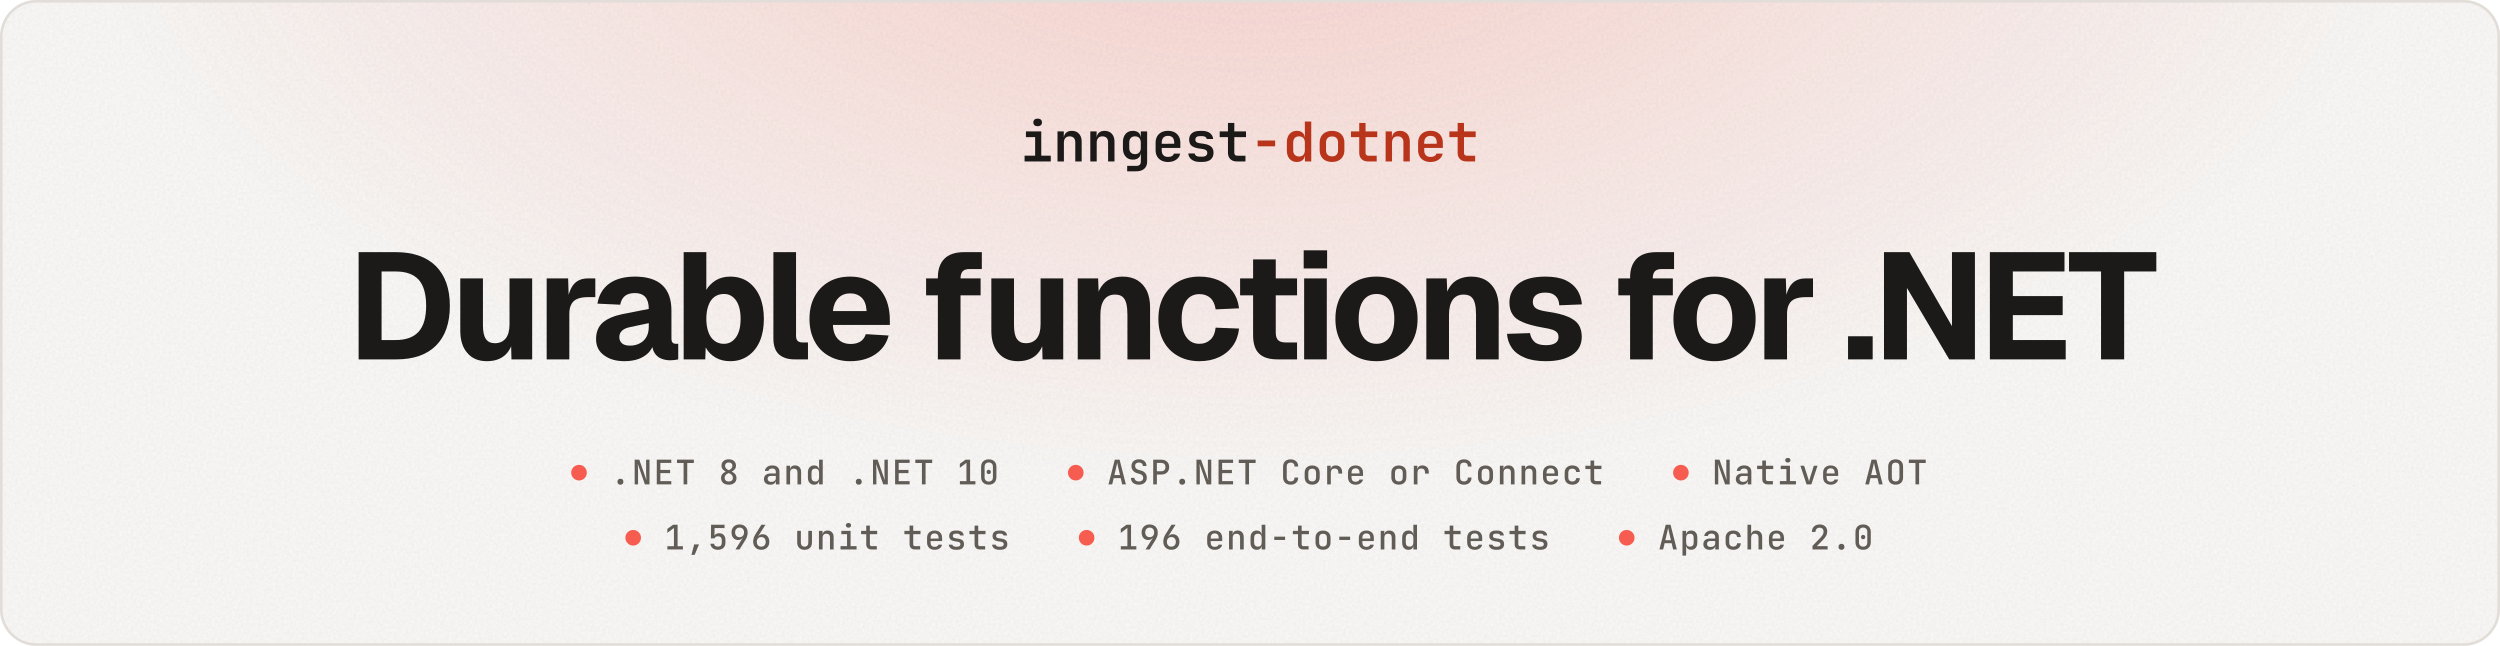
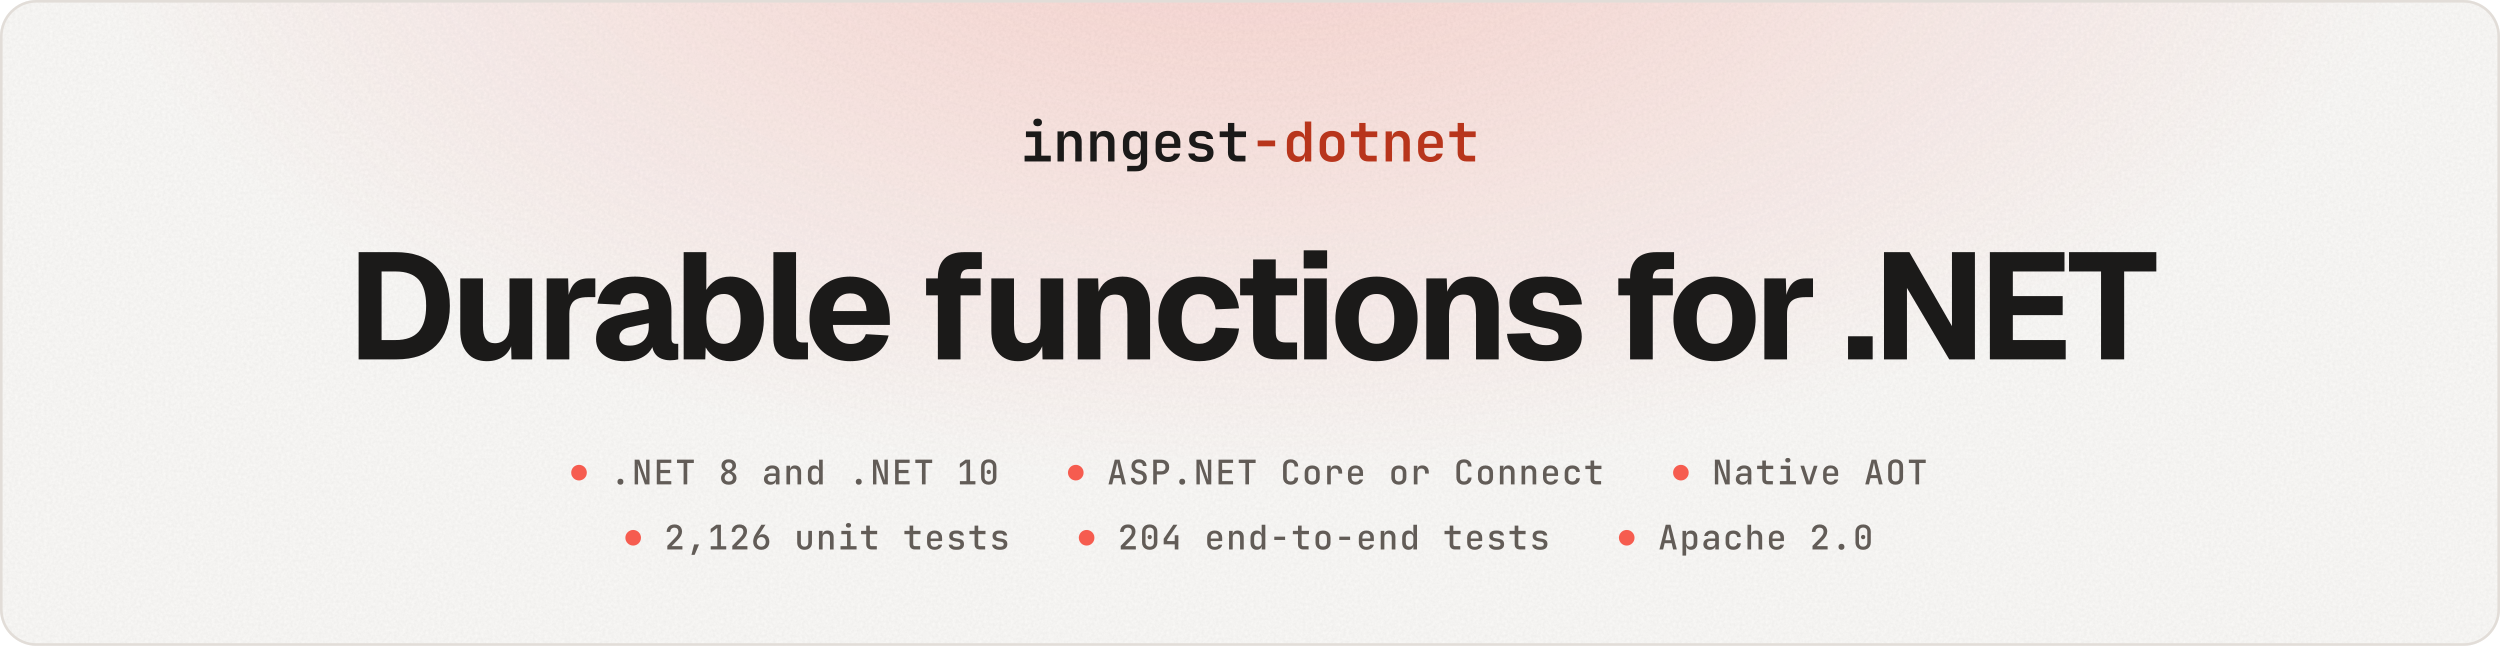
<svg xmlns="http://www.w3.org/2000/svg" width="960" height="248" viewBox="0 0 960 248" role="img">
  <defs>
    <radialGradient id="glow" gradientUnits="userSpaceOnUse" cx="480" cy="-60" r="340" gradientTransform="translate(480 -60) scale(1.85 1) translate(-480 60)">
      <stop offset="0" stop-color="#f65c4f" stop-opacity="0.26" />
      <stop offset="0.72" stop-color="#f65c4f" stop-opacity="0" />
    </radialGradient>
    <filter id="grain" x="0" y="0" width="100%" height="100%">
      <feTurbulence type="fractalNoise" baseFrequency="0.9" numOctaves="3" stitchTiles="stitch" />
      <feColorMatrix values="0 0 0 0 0 0 0 0 0 0 0 0 0 0 0 0 0 0 1 0" />
    </filter>
    <clipPath id="band">
      <rect width="960" height="248" rx="14" />
    </clipPath>
    <path id="wordmark0" d="M78 0L78 106L271 106L271 445L103 445L103 550L383 550L383 106L557 106L557 0ZM317 644Q280 644 259 663Q238 681 238 713Q238 746 259 765Q280 784 317 784Q354 784 375 765Q396 746 396 713Q396 681 375 663Q354 644 317 644Z" />
    <path id="wordmark1" d="M80 0L80 550L195 550L195 445L225 445L195 418Q195 485 235 523Q274 560 342 560Q424 560 473 507Q522 454 522 363L522 0L405 0L405 351Q405 403 378 431Q350 459 302 459Q253 459 225 430Q197 400 197 346L197 0Z" />
    <path id="wordmark2" d="M154 -180L154 -81L320 -81Q362 -81 383 -61Q404 -41 404 -3L404 46L406 148L380 148L405 172Q405 107 366 70Q326 33 259 33Q174 33 125 90Q76 146 76 242L76 351Q76 447 125 504Q174 560 259 560Q326 560 366 523Q405 486 405 421L380 445L405 445L403 550L519 550L519 -5Q519 -86 467 -133Q414 -180 322 -180ZM298 134Q347 134 375 164Q403 194 403 247L403 346Q403 399 375 429Q347 459 298 459Q247 459 220 430Q192 400 192 346L192 247Q192 193 220 164Q247 134 298 134Z" />
    <path id="wordmark3" d="M300 -10Q232 -10 181 17Q130 43 102 92Q74 140 74 204L74 346Q74 410 102 459Q130 507 181 534Q232 560 300 560Q369 560 420 534Q470 507 498 459Q526 410 526 346L526 247L186 247L186 204Q186 145 216 114Q245 83 301 83Q346 83 374 99Q401 115 408 144L523 144Q510 74 449 32Q388 -10 300 -10ZM414 315L414 346Q414 405 386 437Q357 468 300 468Q245 468 216 436Q186 404 186 346L186 323L422 324Z" />
    <path id="wordmark4" d="M280 -9Q219 -9 174 11Q128 30 102 65Q75 99 72 146L189 146Q192 119 217 103Q241 87 280 87L323 87Q371 87 395 106Q419 125 419 157Q419 187 398 205Q376 222 333 228L263 238Q172 252 130 289Q87 325 87 398Q87 475 138 517Q188 559 287 559L325 559Q414 559 467 519Q520 479 526 411L409 411Q406 434 384 449Q362 463 325 463L287 463Q242 463 222 447Q201 430 201 398Q201 369 219 355Q237 340 276 334L348 324Q443 310 488 272Q533 233 533 159Q533 79 481 35Q428 -9 323 -9Z" />
    <path id="wordmark5" d="M360 0Q283 0 240 43Q197 85 197 160L197 445L46 445L46 550L197 550L197 705L313 705L313 550L527 550L527 445L313 445L313 160Q313 105 367 105L517 105L517 0Z" />
    <path id="wordmark6" d="M140 277L140 383L460 383L460 277Z" />
    <path id="wordmark7" d="M257 -10Q174 -10 124 47Q74 103 74 199L74 351Q74 447 124 504Q174 560 257 560Q325 560 365 522Q405 484 405 418L380 445L406 445L403 574L403 730L520 730L520 0L405 0L405 105L380 105L405 132Q405 66 365 28Q325 -10 257 -10ZM298 91Q347 91 375 121Q403 151 403 204L403 346Q403 399 375 429Q347 459 298 459Q247 459 219 430Q190 400 190 346L190 204Q190 150 219 121Q247 91 298 91Z" />
    <path id="wordmark8" d="M300 -9Q231 -9 181 17Q130 43 102 92Q74 140 74 206L74 344Q74 410 102 459Q130 507 181 533Q231 559 300 559Q370 559 420 533Q470 507 498 459Q526 410 526 345L526 206Q526 140 498 92Q470 43 420 17Q370 -9 300 -9ZM300 93Q352 93 381 122Q410 151 410 206L410 344Q410 400 381 429Q352 457 300 457Q249 457 220 429Q190 400 190 344L190 206Q190 151 220 122Q249 93 300 93Z" />
    <path id="display9" d="M74 0L74 710L319 710Q492 710 585 618Q678 525 678 354Q678 184 587 92Q495 0 325 0ZM226 128L319 128Q422 128 472 184Q521 239 521 355Q521 471 472 527Q422 582 319 582L226 582Z" />
    <path id="display10" d="M242 -12Q159 -12 113 42Q66 95 66 191L66 536L216 536L216 226Q216 164 235 136Q254 107 295 107Q341 107 367 139Q392 170 392 233L392 536L542 536L542 0L405 0L401 154L420 150Q408 70 363 29Q318 -12 242 -12Z" />
    <path id="display11" d="M66 0L66 536L208 536L213 380L202 383Q215 464 248 500Q281 536 339 536L388 536L388 412L339 412Q297 412 270 401Q243 390 230 366Q216 342 216 301L216 0Z" />
    <path id="display12" d="M225 -12Q142 -12 90 27Q37 65 37 134Q37 205 82 244Q126 282 213 300L386 334Q386 386 363 413Q339 439 295 439Q252 439 228 420Q204 400 197 362L46 369Q61 457 126 503Q190 548 295 548Q415 548 476 491Q536 434 536 324L536 141Q536 118 544 111Q551 103 566 103L581 103L581 0Q574 -2 559 -4Q543 -6 528 -6Q496 -6 469 5Q441 16 424 43Q407 69 407 118L420 108Q410 72 385 45Q359 18 319 3Q278 -12 225 -12ZM261 91Q298 91 326 106Q354 120 370 148Q386 176 386 214L386 240L264 214Q228 207 210 191Q191 174 191 148Q191 121 209 106Q227 91 261 91Z" />
    <path id="display13" d="M374 -12Q318 -12 277 12Q235 36 212 79L209 0L66 0L66 710L216 710L216 460Q237 497 278 523Q319 548 374 548Q442 548 492 514Q542 479 570 416Q597 353 597 268Q597 183 570 120Q542 57 492 23Q442 -12 374 -12ZM332 103Q382 103 413 147Q443 190 443 268Q443 346 413 390Q383 433 333 433Q296 433 270 414Q243 394 230 357Q216 320 216 268Q216 217 230 180Q243 143 270 123Q296 103 332 103Z" />
    <path id="display14" d="M206 0Q140 0 103 33Q66 66 66 140L66 710L216 710L216 156Q216 132 227 122Q238 112 259 112L295 112L295 0Z" />
    <path id="display15" d="M307 -12Q225 -12 165 23Q104 57 71 120Q37 183 37 268Q37 353 71 416Q104 478 164 513Q224 548 306 548Q386 548 445 513Q504 478 537 413Q569 348 569 258L569 228L192 228Q195 164 227 133Q258 102 310 102Q348 102 374 118Q399 134 410 167L561 158Q540 78 472 33Q404 -12 307 -12ZM192 320L415 320Q412 379 383 408Q353 437 306 437Q259 437 229 407Q198 376 192 320Z" />
    <path id="display16" d="M124 0L124 543Q124 622 167 666Q210 710 300 710L415 710L415 598L333 598Q302 598 288 583Q274 567 274 536L274 0ZM46 424L46 536L407 536L407 424Z" />
    <path id="display17" d="M66 0L66 536L201 536L207 379L188 384Q196 444 221 480Q245 516 282 532Q319 548 363 548Q421 548 462 523Q502 498 524 453Q545 407 545 345L545 0L395 0L395 295Q395 338 388 368Q381 398 363 414Q345 429 313 429Q266 429 241 395Q216 360 216 295L216 0Z" />
    <path id="display18" d="M309 -12Q227 -12 166 23Q105 57 71 120Q37 183 37 268Q37 353 71 416Q105 478 166 513Q227 548 309 548Q380 548 437 523Q493 498 528 451Q563 404 571 338L416 331Q409 381 381 407Q352 432 309 432Q253 432 222 389Q191 346 191 268Q191 190 222 147Q253 103 309 103Q352 103 381 130Q410 156 416 210L571 204Q564 138 530 90Q495 41 439 15Q382 -12 309 -12Z" />
    <path id="display19" d="M288 0Q205 0 166 39Q127 77 127 161L127 662L277 662L277 179Q277 140 294 126Q310 112 343 112L418 112L418 0ZM41 424L41 536L418 536L418 424Z" />
    <path id="display20" d="M66 0L66 536L216 536L216 0ZM63 602L63 722L218 722L218 602Z" />
    <path id="display21" d="M309 -12Q227 -12 166 23Q105 57 71 120Q37 183 37 268Q37 353 71 416Q105 478 166 513Q227 548 309 548Q391 548 452 513Q513 478 547 416Q581 353 581 268Q581 183 547 120Q513 57 452 23Q391 -12 309 -12ZM309 103Q365 103 396 147Q427 190 427 268Q427 346 396 390Q365 433 309 433Q253 433 222 390Q191 346 191 268Q191 190 222 147Q253 103 309 103Z" />
    <path id="display22" d="M295 -12Q208 -12 153 12Q97 35 69 76Q41 116 37 169L189 174Q196 136 220 115Q244 94 295 94Q335 94 357 108Q378 121 378 148Q378 165 370 176Q362 187 339 196Q316 204 271 211Q187 226 140 247Q92 267 73 299Q53 330 53 376Q53 453 113 501Q173 548 292 548Q373 548 425 524Q476 500 503 458Q529 416 533 364L383 358Q382 383 372 402Q361 421 341 432Q321 442 290 442Q250 442 229 426Q208 409 208 382Q208 362 217 350Q225 337 247 329Q268 321 304 316Q389 304 439 283Q489 262 511 230Q532 197 532 150Q532 72 469 30Q405 -12 295 -12Z" />
    <path id="display23" d="M37 0L37 153L200 153L200 0Z" />
    <path id="display24" d="M74 0L74 710L242 710L524 220L524 710L676 710L676 0L506 0L226 473L226 0Z" />
    <path id="display25" d="M74 0L74 710L568 710L568 582L226 582L226 419L556 419L556 293L226 293L226 128L576 128L576 0Z" />
    <path id="display26" d="M223 0L223 582L11 582L11 710L589 710L589 582L376 582L376 0Z" />
    <path id="mono27" d="M300 -10Q260 -10 236 14Q212 37 212 77Q212 118 236 143Q260 167 300 167Q341 167 365 143Q388 118 388 77Q388 37 365 14Q341 -10 300 -10Z" />
    <path id="mono28" d="M81 0L81 730L217 730L430 123Q428 152 425 192Q422 232 421 275Q419 318 419 353L419 730L519 730L519 0L383 0L171 607Q173 581 176 542Q178 503 180 461Q181 419 181 383L181 0Z" />
    <path id="mono29" d="M94 0L94 730L523 730L523 634L200 634L200 427L488 427L488 332L200 332L200 96L523 96L523 0Z" />
    <path id="mono30" d="M246 0L246 631L51 631L51 731L549 731L549 631L354 631L354 0Z" />
    <path id="mono31" d="M300 -10Q230 -10 179 14Q128 38 100 83Q72 127 72 186Q72 252 108 299Q144 346 219 381L324 430Q364 449 386 481Q408 512 408 550Q408 595 379 621Q350 647 300 647Q250 647 221 621Q191 594 191 549Q191 512 213 481Q235 449 273 431L378 383Q457 346 493 299Q528 251 528 186Q528 96 467 43Q405 -10 300 -10ZM300 84Q356 84 389 114Q422 143 422 191Q422 230 400 264Q378 297 339 316L231 367Q157 402 121 447Q85 492 85 555Q85 610 112 652Q138 694 186 718Q234 741 300 741Q366 741 414 718Q462 694 488 652Q514 610 514 555Q514 491 479 447Q443 403 368 366L259 315Q221 297 200 264Q178 231 178 193Q178 144 211 114Q244 84 300 84Z" />
    <path id="mono32" d="M245 -10Q159 -10 110 35Q60 79 60 156Q60 234 113 279Q165 323 257 323L410 323L410 374Q410 419 382 444Q354 469 303 469Q258 469 228 450Q198 430 193 398L87 398Q96 472 156 516Q215 560 306 560Q404 560 461 511Q518 461 518 376L518 0L413 0L413 101L395 101L413 121Q413 61 367 26Q321 -10 245 -10ZM277 73Q335 73 373 103Q410 132 410 178L410 250L259 250Q217 250 193 227Q168 204 168 164Q168 122 197 98Q226 73 277 73Z" />
    <path id="mono33" d="M84 0L84 550L191 550L191 445L217 445L191 420Q191 486 230 523Q269 560 338 560Q420 560 469 508Q518 455 518 366L518 0L410 0L410 354Q410 408 381 437Q352 466 302 466Q251 466 222 436Q192 405 192 347L192 0Z" />
    <path id="mono34" d="M261 -10Q178 -10 128 46Q78 102 78 197L78 352Q78 448 128 504Q178 560 261 560Q329 560 369 523Q409 485 409 420L386 445L411 445L408 573L408 730L516 730L516 0L409 0L409 105L386 105L409 130Q409 65 369 28Q329 -10 261 -10ZM298 84Q349 84 379 116Q408 147 408 203L408 347Q408 403 379 435Q349 466 298 466Q245 466 215 436Q185 405 185 347L185 203Q185 145 215 115Q245 84 298 84Z" />
    <path id="mono35" d="M87 0L87 96L281 96L281 636L86 491L86 608L253 730L389 730L389 96L546 96L546 0Z" />
    <path id="mono36" d="M300 -10Q231 -10 181 17Q130 44 102 93Q74 141 74 206L74 524Q74 590 102 638Q129 686 180 713Q231 740 300 740Q370 740 421 713Q471 686 499 638Q526 590 526 524L526 206Q526 141 498 93Q470 44 420 17Q369 -10 300 -10ZM300 83Q356 83 390 117Q423 151 423 206L423 524Q423 579 390 613Q356 647 300 647Q244 647 211 613Q177 579 177 524L177 206Q177 151 211 117Q244 83 300 83ZM300 303Q272 303 255 321Q237 339 237 368Q237 396 255 414Q272 431 300 431Q328 431 346 414Q363 396 363 368Q363 339 346 321Q328 303 300 303Z" />
    <path id="mono37" d="M43 0L229 730L371 730L557 0L448 0L404 185L197 185L153 0ZM217 274L383 274L333 485Q320 541 312 583Q303 624 300 639Q297 624 289 583Q281 541 267 486Z" />
    <path id="mono38" d="M303 -10Q229 -10 176 15Q123 39 94 85Q65 130 65 193L172 193Q172 143 207 115Q242 86 304 86Q362 86 395 114Q428 142 428 191Q428 232 406 262Q383 292 341 303L249 330Q169 353 126 409Q82 464 82 541Q82 601 109 646Q136 691 186 716Q236 741 304 741Q404 741 465 687Q525 633 526 542L418 542Q418 590 388 618Q357 645 302 645Q249 645 219 620Q189 594 189 548Q189 507 212 477Q234 447 276 435L369 407Q449 385 492 329Q535 273 535 195Q535 134 506 88Q477 41 425 16Q373 -10 303 -10Z" />
    <path id="mono39" d="M84 0L84 730L323 730Q394 730 447 703Q499 676 528 627Q556 577 556 510Q556 444 527 394Q498 344 446 317Q394 290 323 290L192 290L192 0ZM192 387L323 387Q379 387 413 421Q446 454 446 510Q446 567 413 600Q379 633 323 633L192 633Z" />
    <path id="mono40" d="M304 -10Q236 -10 186 16Q135 41 108 90Q80 138 80 203L80 527Q80 593 108 641Q135 689 186 715Q236 740 304 740Q372 740 422 714Q472 688 500 641Q527 593 527 527L419 527Q419 584 389 614Q359 644 304 644Q249 644 219 614Q188 584 188 528L188 203Q188 147 219 117Q249 86 304 86Q359 86 389 117Q419 147 419 203L527 203Q527 138 500 90Q472 42 422 16Q372 -10 304 -10Z" />
    <path id="mono41" d="M300 -9Q232 -9 182 17Q132 43 105 91Q78 139 78 204L78 346Q78 412 105 460Q132 507 182 533Q232 559 300 559Q368 559 418 533Q468 507 495 460Q522 412 522 346L522 204Q522 139 495 91Q468 43 418 17Q368 -9 300 -9ZM300 86Q355 86 385 117Q415 147 415 204L415 346Q415 404 385 434Q355 464 300 464Q246 464 216 434Q185 404 185 346L185 204Q185 147 216 117Q246 86 300 86Z" />
    <path id="mono42" d="M102 0L102 550L206 550L206 445L232 445L199 380Q199 469 238 515Q277 560 354 560Q442 560 494 506Q545 451 545 356L545 319L434 319L434 347Q434 406 405 438Q375 469 322 469Q269 469 240 437Q210 405 210 347L210 0Z" />
    <path id="mono43" d="M300 -10Q233 -10 183 17Q132 43 105 91Q78 139 78 203L78 347Q78 412 105 460Q132 507 183 534Q233 560 300 560Q368 560 418 534Q468 507 495 460Q522 412 522 347L522 249L182 249L182 203Q182 142 213 110Q243 78 301 78Q348 78 377 95Q406 111 413 143L520 143Q508 73 448 32Q388 -10 300 -10ZM418 314L418 348Q418 408 388 441Q358 474 300 474Q243 474 213 441Q182 408 182 347L182 322L426 323Z" />
    <path id="mono44" d="M304 -10Q236 -10 185 16Q133 41 106 90Q78 138 78 203L78 347Q78 413 106 461Q133 509 185 535Q236 560 304 560Q403 560 463 508Q523 456 526 366L418 366Q415 413 385 439Q355 465 304 465Q249 465 217 435Q185 404 185 348L185 203Q185 147 217 116Q249 85 304 85Q355 85 385 111Q415 137 418 184L526 184Q523 94 463 42Q403 -10 304 -10Z" />
    <path id="mono45" d="M360 0Q285 0 243 41Q201 82 201 155L201 452L49 452L49 550L201 550L201 705L309 705L309 550L524 550L524 452L309 452L309 155Q309 98 364 98L514 98L514 0Z" />
    <path id="mono46" d="M81 0L81 98L274 98L274 452L106 452L106 550L379 550L379 98L556 98L556 0ZM316 645Q281 645 260 664Q239 682 239 713Q239 745 260 764Q281 782 316 782Q351 782 372 764Q393 745 393 713Q393 682 372 664Q351 645 316 645Z" />
    <path id="mono47" d="M229 0L47 550L157 550L270 198Q281 167 290 136Q298 104 302 86Q307 104 316 136Q324 167 333 198L444 550L553 550L371 0Z" />
    <path id="mono48" d="M300 -10Q232 -10 183 16Q133 41 107 90Q80 138 80 203L80 527Q80 593 107 641Q133 689 183 715Q232 740 300 740Q368 740 418 715Q467 689 494 641Q520 593 520 528L520 203Q520 138 494 90Q467 41 418 16Q368 -10 300 -10ZM300 86Q355 86 384 117Q412 147 412 203L412 527Q412 584 384 614Q355 644 300 644Q246 644 217 614Q188 584 188 527L188 203Q188 147 217 117Q246 86 300 86Z" />
-     <path id="mono49" d="M158 -160L238 151L382 151L252 -160Z" />
-     <path id="mono50" d="M298 -10Q203 -10 144 39Q85 87 78 169L185 169Q190 129 219 107Q248 85 299 85Q356 85 386 116Q415 146 415 201L415 272Q415 328 386 359Q357 389 300 389Q264 389 238 373Q212 356 200 327L93 327L98 730L496 730L496 632L201 632L199 405L227 405L198 379Q198 426 235 453Q272 480 334 480Q423 480 473 426Q522 371 522 272L522 201Q522 104 463 47Q404 -10 298 -10Z" />
-     <path id="mono51" d="M177 0L389 336L384 339Q364 310 331 295Q297 279 256 279Q197 279 153 307Q109 335 85 386Q61 437 61 505Q61 576 91 629Q121 681 175 711Q228 740 299 740Q371 740 425 710Q479 680 509 626Q539 572 539 500Q539 447 523 392Q506 337 475 287L297 0ZM300 363Q360 363 396 402Q432 441 432 505Q432 569 396 608Q360 647 300 647Q240 647 204 608Q168 569 168 505Q168 441 204 402Q240 363 300 363Z" />
-     <path id="mono52" d="M301 -10Q229 -10 175 20Q121 50 91 105Q61 159 61 230Q61 284 78 339Q94 393 125 443L303 730L423 730L211 394L216 391Q236 420 270 436Q303 451 344 451Q403 451 447 423Q491 395 515 345Q539 294 539 225Q539 155 509 102Q479 49 426 20Q373 -10 301 -10ZM300 83Q360 83 396 122Q432 161 432 225Q432 289 396 328Q360 367 300 367Q240 367 204 328Q168 289 168 225Q168 161 204 122Q240 83 300 83Z" />
-     <path id="mono53" d="M299 -10Q200 -10 141 48Q82 105 82 204L82 550L190 550L190 204Q190 147 219 116Q248 84 299 84Q351 84 381 116Q410 147 410 204L410 550L518 550L518 204Q518 105 459 48Q399 -10 299 -10Z" />
-     <path id="mono54" d="M281 -9Q222 -9 178 10Q133 29 108 63Q82 96 78 142L186 142Q190 115 215 99Q240 82 281 82L324 82Q373 82 398 102Q423 122 423 155Q423 187 401 206Q378 224 334 230L263 241Q175 255 134 292Q92 328 92 400Q92 476 142 518Q191 559 288 559L326 559Q412 559 464 520Q515 480 522 414L414 414Q410 438 388 453Q365 468 326 468L288 468Q241 468 220 451Q198 433 198 399Q198 369 217 354Q236 339 276 333L349 321Q442 308 486 270Q529 231 529 158Q529 79 478 35Q426 -9 324 -9Z" />
+     <path id="mono49" d="M85 0L85 107L311 340Q363 394 388 438Q412 481 412 524Q412 580 382 612Q351 644 298 644Q240 644 207 611Q173 577 173 519L65 519Q67 587 96 637Q125 686 177 713Q229 740 299 740Q366 740 416 714Q466 688 493 641Q520 594 520 530Q520 465 487 403Q453 341 377 265L212 98L531 98L531 0Z" />
+     <path id="mono50" d="M158 -160L238 151L382 151L252 -160Z" />
+     <path id="mono51" d="M301 -10Q229 -10 175 20Q121 50 91 105Q61 159 61 230Q61 284 78 339Q94 393 125 443L303 730L423 730L211 394L216 391Q236 420 270 436Q303 451 344 451Q403 451 447 423Q491 395 515 345Q539 294 539 225Q539 155 509 102Q479 49 426 20Q373 -10 301 -10ZM300 83Q360 83 396 122Q432 161 432 225Q432 289 396 328Q360 367 300 367Q240 367 204 328Q168 289 168 225Q168 161 204 122Q240 83 300 83Z" />
+     <path id="mono52" d="M299 -10Q200 -10 141 48Q82 105 82 204L82 550L190 550L190 204Q190 147 219 116Q248 84 299 84Q351 84 381 116Q410 147 410 204L410 550L518 550L518 204Q518 105 459 48Q399 -10 299 -10Z" />
+     <path id="mono53" d="M281 -9Q222 -9 178 10Q133 29 108 63Q82 96 78 142L186 142Q190 115 215 99Q240 82 281 82L324 82Q373 82 398 102Q423 122 423 155Q423 187 401 206Q378 224 334 230L263 241Q175 255 134 292Q92 328 92 400Q92 476 142 518Q191 559 288 559L326 559Q412 559 464 520Q515 480 522 414L414 414Q410 438 388 453Q365 468 326 468L288 468Q241 468 220 451Q198 433 198 399Q198 369 217 354Q236 339 276 333L349 321Q442 308 486 270Q529 231 529 158Q529 79 478 35Q426 -9 324 -9Z" />
+     <path id="mono54" d="M400 0L400 152L73 152L73 314L357 730L477 730L177 288L177 249L400 249L400 420L507 420L507 0Z" />
    <path id="mono55" d="M140 281L140 379L460 379L460 281Z" />
    <path id="mono56" d="M84 -180L84 550L191 550L191 445L214 445L191 420Q191 485 232 523Q272 560 340 560Q423 560 473 505Q522 449 522 353L522 198Q522 134 500 88Q477 41 437 16Q396 -10 340 -10Q273 -10 232 28Q191 65 191 130L214 105L189 105L192 -23L192 -180ZM303 84Q356 84 386 115Q415 145 415 203L415 347Q415 405 386 436Q356 466 303 466Q252 466 222 435Q192 403 192 347L192 203Q192 147 222 116Q252 84 303 84Z" />
    <path id="mono57" d="M84 0L84 730L192 730L192 550L191 445L217 445L191 420Q191 486 230 523Q269 560 338 560Q420 560 469 508Q518 455 518 366L518 0L410 0L410 354Q410 408 381 438Q352 468 302 468Q251 468 222 437Q192 405 192 347L192 0Z" />
-     <path id="mono58" d="M85 0L85 107L311 340Q363 394 388 438Q412 481 412 524Q412 580 382 612Q351 644 298 644Q240 644 207 611Q173 577 173 519L65 519Q67 587 96 637Q125 686 177 713Q229 740 299 740Q366 740 416 714Q466 688 493 641Q520 594 520 530Q520 465 487 403Q453 341 377 265L212 98L531 98L531 0Z" />
  </defs>
  <g clip-path="url(#band)">
    <rect width="960" height="248" fill="#faf9f7" />
    <rect width="960" height="248" fill="url(#glow)" />
    <rect width="960" height="248" filter="url(#grain)" opacity="0.05" />
  </g>
  <rect x="0.5" y="0.5" width="959" height="247" rx="13.5" fill="none" stroke="#e2ddd8" />
  <g fill="#1b1a19" transform="translate(391.8 62) scale(0.021 -0.021)">
    <use href="#wordmark0" x="0" />
    <use href="#wordmark1" x="600" />
    <use href="#wordmark1" x="1200" />
    <use href="#wordmark2" x="1800" />
    <use href="#wordmark3" x="2400" />
    <use href="#wordmark4" x="3000" />
    <use href="#wordmark5" x="3600" />
  </g>
  <g fill="#b8351c" transform="translate(480 62) scale(0.021 -0.021)">
    <use href="#wordmark6" x="0" />
    <use href="#wordmark7" x="600" />
    <use href="#wordmark8" x="1200" />
    <use href="#wordmark5" x="1800" />
    <use href="#wordmark1" x="2400" />
    <use href="#wordmark3" x="3000" />
    <use href="#wordmark5" x="3600" />
  </g>
  <g fill="#1b1a19" transform="translate(133.42 138) scale(0.058 -0.058)">
    <use href="#display9" x="0" />
    <use href="#display10" x="681" />
    <use href="#display11" x="1253" />
    <use href="#display12" x="1609" />
    <use href="#display13" x="2160" />
    <use href="#display14" x="2754" />
    <use href="#display15" x="3022" />
    <use href="#display16" x="3785" />
    <use href="#display10" x="4197" />
    <use href="#display17" x="4769" />
    <use href="#display18" x="5332" />
    <use href="#display19" x="5869" />
    <use href="#display20" x="6268" />
    <use href="#display21" x="6504" />
    <use href="#display17" x="7077" />
    <use href="#display22" x="7640" />
    <use href="#display16" x="8368" />
    <use href="#display21" x="8742" />
    <use href="#display11" x="9315" />
    <use href="#display23" x="9898" />
    <use href="#display24" x="10099" />
    <use href="#display25" x="10800" />
    <use href="#display26" x="11387" />
  </g>
  <circle cx="222.34" cy="181.5" r="3" fill="#f65c4f" />
  <g fill="#625c57" transform="translate(234.34 186) scale(0.013 -0.013)">
    <use href="#mono27" x="0" />
    <use href="#mono28" x="640" />
    <use href="#mono29" x="1280" />
    <use href="#mono30" x="1920" />
    <use href="#mono31" x="3200" />
    <use href="#mono32" x="4480" />
    <use href="#mono33" x="5120" />
    <use href="#mono34" x="5760" />
    <use href="#mono27" x="7040" />
    <use href="#mono28" x="7680" />
    <use href="#mono29" x="8320" />
    <use href="#mono30" x="8960" />
    <use href="#mono35" x="10240" />
    <use href="#mono36" x="10880" />
  </g>
  <circle cx="413.1" cy="181.5" r="3" fill="#f65c4f" />
  <g fill="#625c57" transform="translate(425.1 186) scale(0.013 -0.013)">
    <use href="#mono37" x="0" />
    <use href="#mono38" x="640" />
    <use href="#mono39" x="1280" />
    <use href="#mono27" x="1920" />
    <use href="#mono28" x="2560" />
    <use href="#mono29" x="3200" />
    <use href="#mono30" x="3840" />
    <use href="#mono40" x="5120" />
    <use href="#mono41" x="5760" />
    <use href="#mono42" x="6400" />
    <use href="#mono43" x="7040" />
    <use href="#mono41" x="8320" />
    <use href="#mono42" x="8960" />
    <use href="#mono40" x="10240" />
    <use href="#mono41" x="10880" />
    <use href="#mono33" x="11520" />
    <use href="#mono33" x="12160" />
    <use href="#mono43" x="12800" />
    <use href="#mono44" x="13440" />
    <use href="#mono45" x="14080" />
  </g>
  <circle cx="645.46" cy="181.5" r="3" fill="#f65c4f" />
  <g fill="#625c57" transform="translate(657.46 186) scale(0.013 -0.013)">
    <use href="#mono28" x="0" />
    <use href="#mono32" x="640" />
    <use href="#mono45" x="1280" />
    <use href="#mono46" x="1920" />
    <use href="#mono47" x="2560" />
    <use href="#mono43" x="3200" />
    <use href="#mono37" x="4480" />
    <use href="#mono48" x="5120" />
    <use href="#mono30" x="5760" />
  </g>
  <circle cx="243.14" cy="206.5" r="3" fill="#f65c4f" />
  <g fill="#625c57" transform="translate(255.14 211) scale(0.013 -0.013)">
-     <use href="#mono35" x="0" />
-     <use href="#mono49" x="640" />
-     <use href="#mono50" x="1280" />
-     <use href="#mono51" x="1920" />
-     <use href="#mono52" x="2560" />
-     <use href="#mono53" x="3840" />
+     <use href="#mono49" x="0" />
+     <use href="#mono50" x="640" />
+     <use href="#mono35" x="1280" />
+     <use href="#mono49" x="1920" />
+     <use href="#mono51" x="2560" />
+     <use href="#mono52" x="3840" />
    <use href="#mono33" x="4480" />
    <use href="#mono46" x="5120" />
    <use href="#mono45" x="5760" />
    <use href="#mono45" x="7040" />
    <use href="#mono43" x="7680" />
-     <use href="#mono54" x="8320" />
+     <use href="#mono53" x="8320" />
    <use href="#mono45" x="8960" />
-     <use href="#mono54" x="9600" />
+     <use href="#mono53" x="9600" />
  </g>
  <circle cx="417.26" cy="206.5" r="3" fill="#f65c4f" />
  <g fill="#625c57" transform="translate(429.26 211) scale(0.013 -0.013)">
-     <use href="#mono35" x="0" />
-     <use href="#mono51" x="640" />
-     <use href="#mono52" x="1280" />
+     <use href="#mono49" x="0" />
+     <use href="#mono36" x="640" />
+     <use href="#mono54" x="1280" />
    <use href="#mono43" x="2560" />
    <use href="#mono33" x="3200" />
    <use href="#mono34" x="3840" />
    <use href="#mono55" x="4480" />
    <use href="#mono45" x="5120" />
    <use href="#mono41" x="5760" />
    <use href="#mono55" x="6400" />
    <use href="#mono43" x="7040" />
    <use href="#mono33" x="7680" />
    <use href="#mono34" x="8320" />
    <use href="#mono45" x="9600" />
    <use href="#mono43" x="10240" />
-     <use href="#mono54" x="10880" />
+     <use href="#mono53" x="10880" />
    <use href="#mono45" x="11520" />
-     <use href="#mono54" x="12160" />
+     <use href="#mono53" x="12160" />
  </g>
  <circle cx="624.66" cy="206.5" r="3" fill="#f65c4f" />
  <g fill="#625c57" transform="translate(636.66 211) scale(0.013 -0.013)">
    <use href="#mono37" x="0" />
    <use href="#mono56" x="640" />
    <use href="#mono32" x="1280" />
    <use href="#mono44" x="1920" />
    <use href="#mono57" x="2560" />
    <use href="#mono43" x="3200" />
-     <use href="#mono58" x="4480" />
+     <use href="#mono49" x="4480" />
    <use href="#mono27" x="5120" />
    <use href="#mono36" x="5760" />
  </g>
</svg>
